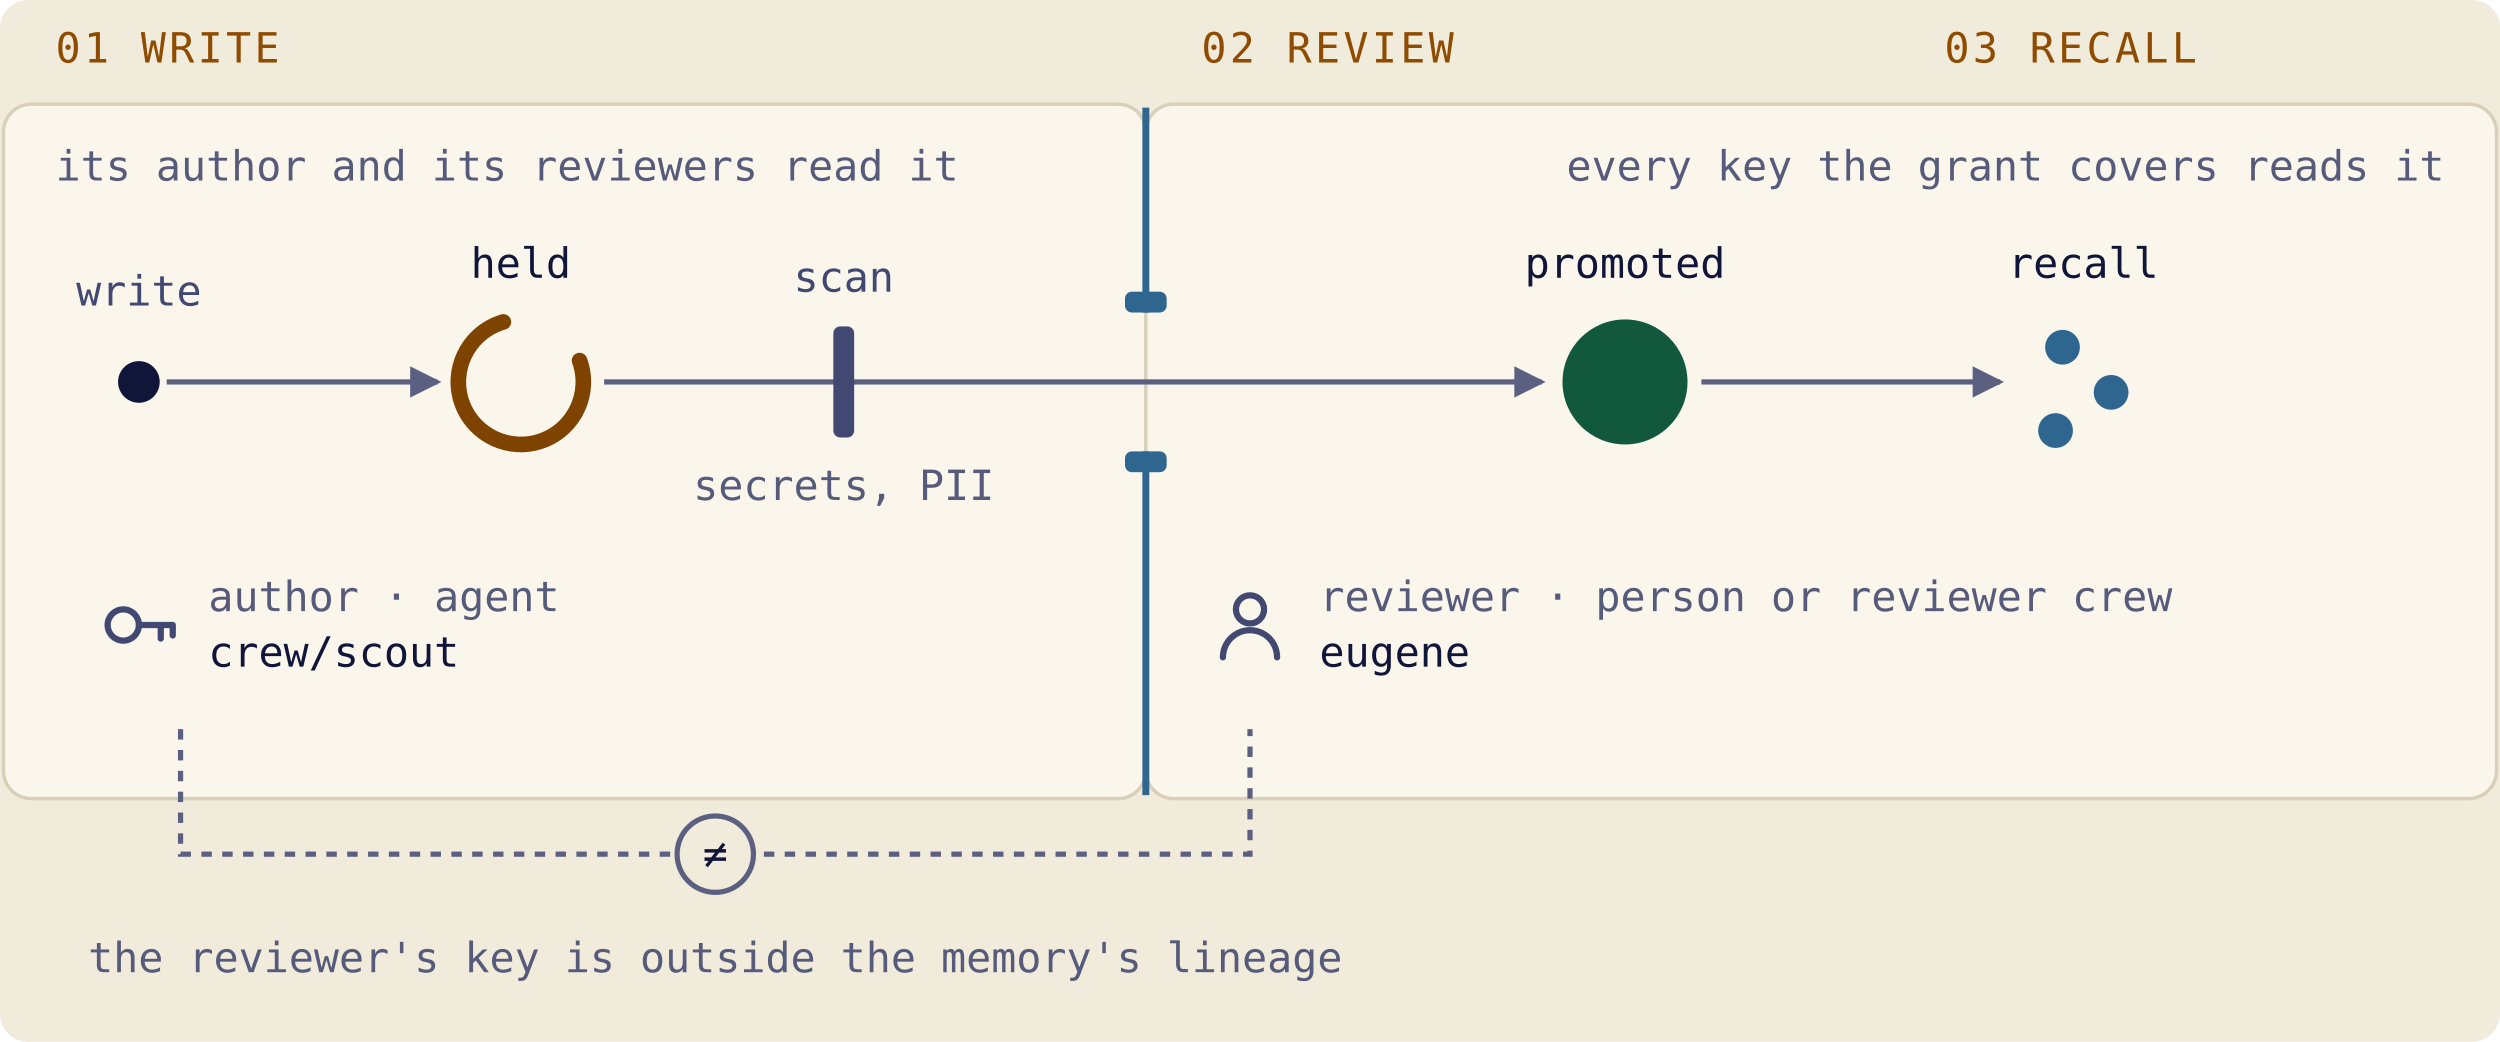
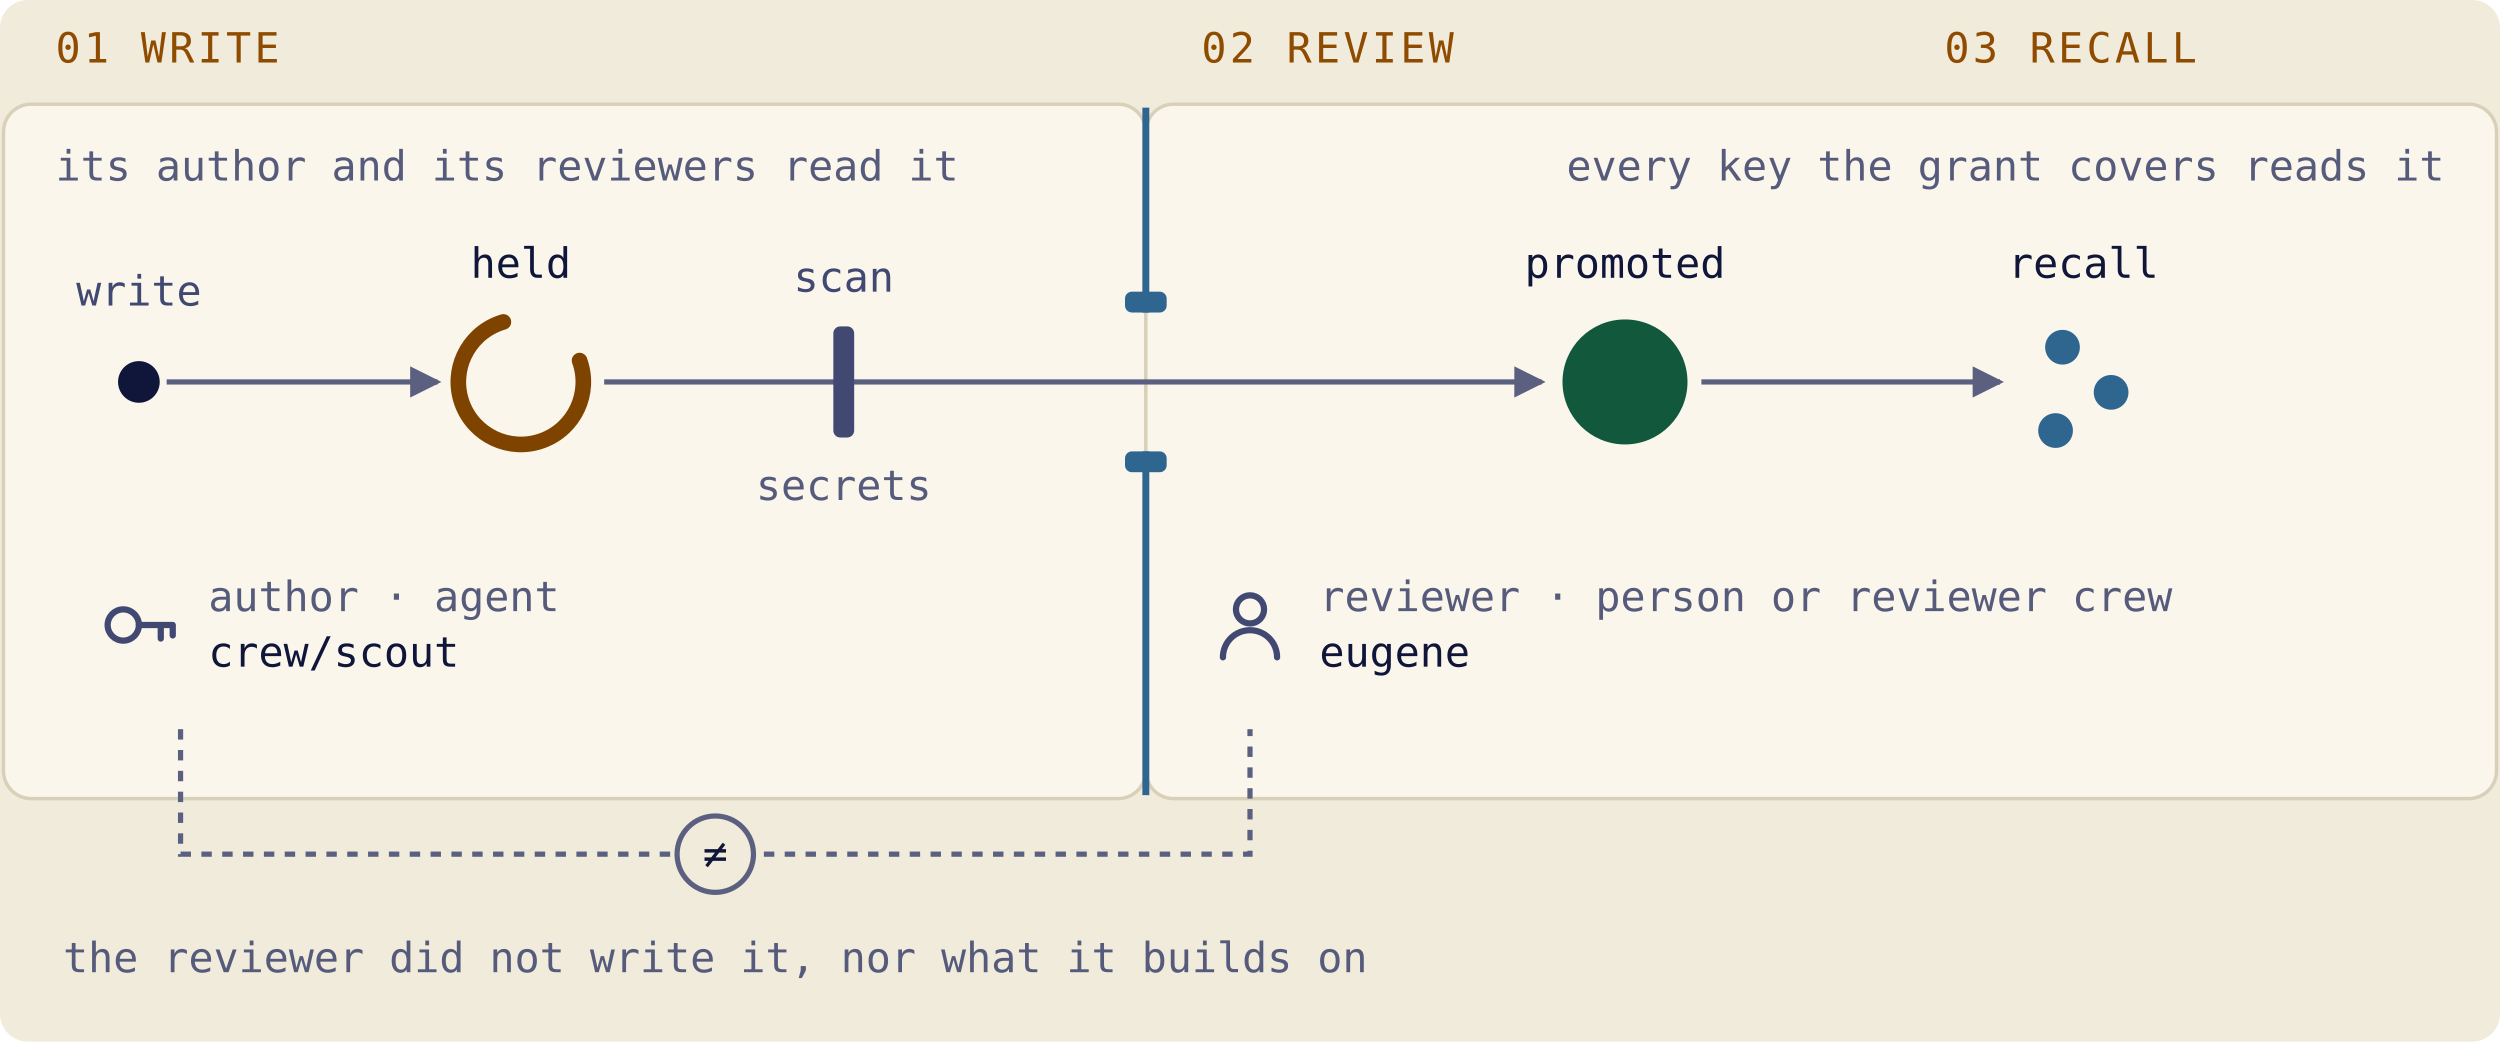
<svg xmlns="http://www.w3.org/2000/svg" width="720" height="300" role="img" aria-label="Review gate: an agent key writes; the memory is held and scanned; a reviewer outside its lineage approves; every key the grant covers recalls it" viewBox="0 0 720 300">
  <style>
.bg{fill:#f1ebdc} .zone{fill:#faf6ec;stroke:#d9d0ba} .held{stroke:#7f4300;fill:none} .prom{fill:#11583d} .ink{fill:#10153a} .icef{fill:#2f6690}
.scan{fill:#414872} .gateline{stroke:#2f6690;stroke-width:2px} .post{fill:#2f6690} .id{stroke:#414872;fill:none;stroke-width:1.2px}
.ne{stroke:#5b6080;stroke-width:1.5px;fill:none;stroke-dasharray:3 3} .neb{fill:#f1ebdc;stroke:#5b6080;stroke-width:1.5px}
.edge{stroke:#5b6080;fill:none;stroke-width:1.5px} .edge-head{fill:#5b6080}
.t{fill:#10153a;font:500 12px "JetBrains Mono", ui-monospace, "SF Mono", Menlo, Consolas, monospace}
.t-dim{fill:#414872;font:400 12px "JetBrains Mono", ui-monospace, "SF Mono", Menlo, Consolas, monospace}
.t-faint{fill:#565b7b;font:400 12px "JetBrains Mono", ui-monospace, "SF Mono", Menlo, Consolas, monospace}
.t-num{fill:#8f4c00;font:500 12px "JetBrains Mono", ui-monospace, "SF Mono", Menlo, Consolas, monospace;letter-spacing:0.08em}
</style>
  <rect class="bg" width="720" height="300" rx="8" />
  <defs>
    <marker id="gw" viewBox="0 0 8 8" refX="7" refY="4" markerWidth="6" markerHeight="6" orient="auto">
      <path class="edge-head" d="M0 0L8 4L0 8z" />
    </marker>
  </defs>
  <rect class="zone" x="1" y="30" width="329" height="200" rx="8" />
  <rect class="zone" x="330" y="30" width="389" height="200" rx="8" />
  <text class="t-num" x="16" y="18">01 WRITE</text>
  <text class="t-num" x="346" y="18">02 REVIEW</text>
  <text class="t-num" x="560" y="18">03 RECALL</text>
  <text class="t-faint" x="16" y="52">its author and its reviewers read it</text>
  <text class="t-faint" x="704" y="52" text-anchor="end">every key the grant covers reads it</text>
  <circle class="ink" cx="40" cy="110" r="6" />
  <text class="t-dim" x="40" y="88" text-anchor="middle">write</text>
  <path class="edge" d="M48 110H126" marker-end="url(#gw)" />
  <circle class="held" cx="150" cy="110" r="18" stroke-width="4.5" stroke-linecap="round" stroke-dasharray="86.0 27.1" transform="rotate(-20 150 110)" />
  <text class="t" x="150" y="80" text-anchor="middle">held</text>
  <path class="edge" d="M174 110H444" marker-end="url(#gw)" />
  <rect class="scan" x="240" y="94" width="6" height="32" rx="2" />
  <text class="t-dim" x="243" y="84" text-anchor="middle">scan</text>
-   <text class="t-faint" x="243" y="144" text-anchor="middle">secrets, PII</text>
+   <text class="t-faint" x="243" y="144" text-anchor="middle">secrets</text>
  <path class="gateline" d="M330 31V90M330 130V229" />
  <rect class="post" x="324" y="84" width="12" height="6" rx="2" />
  <rect class="post" x="324" y="130" width="12" height="6" rx="2" />
  <circle class="prom" cx="468" cy="110" r="18" />
  <text class="t" x="468" y="80" text-anchor="middle">promoted</text>
  <path class="edge" d="M490 110H576" marker-end="url(#gw)" />
  <circle class="icef" cx="594" cy="100" r="5" />
  <circle class="icef" cx="608" cy="113" r="5" />
  <circle class="icef" cx="592" cy="124" r="5" />
  <text class="t" x="600" y="80" text-anchor="middle">recall</text>
  <g class="id" transform="translate(28 168) scale(1.5)">
    <circle cx="5" cy="8" r="3" />
    <path d="M8 8H14.5M12.2 8V10.6M14.5 8V10" stroke-linecap="round" />
  </g>
  <text class="t-faint" x="60" y="176">author · agent</text>
  <text class="t" x="60" y="192">crew/scout</text>
  <g class="id" transform="translate(348 168) scale(1.5)">
    <circle cx="8" cy="5" r="2.7" />
    <path d="M2.8 14.2a5.2 5.2 0 0 1 10.4 0" stroke-linecap="round" />
  </g>
  <text class="t-faint" x="380" y="176">reviewer · person or reviewer crew</text>
  <text class="t" x="380" y="192">eugene</text>
  <path class="ne" d="M52 210V246H360V210" />
  <circle class="neb" cx="206" cy="246" r="11" />
  <text class="t" x="206" y="250" text-anchor="middle">≠</text>
-   <text class="t-faint" x="206" y="280" text-anchor="middle">the reviewer's key is outside the memory's lineage</text>
+   <text class="t-faint" x="206" y="280" text-anchor="middle">the reviewer did not write it, nor what it builds on</text>
</svg>
